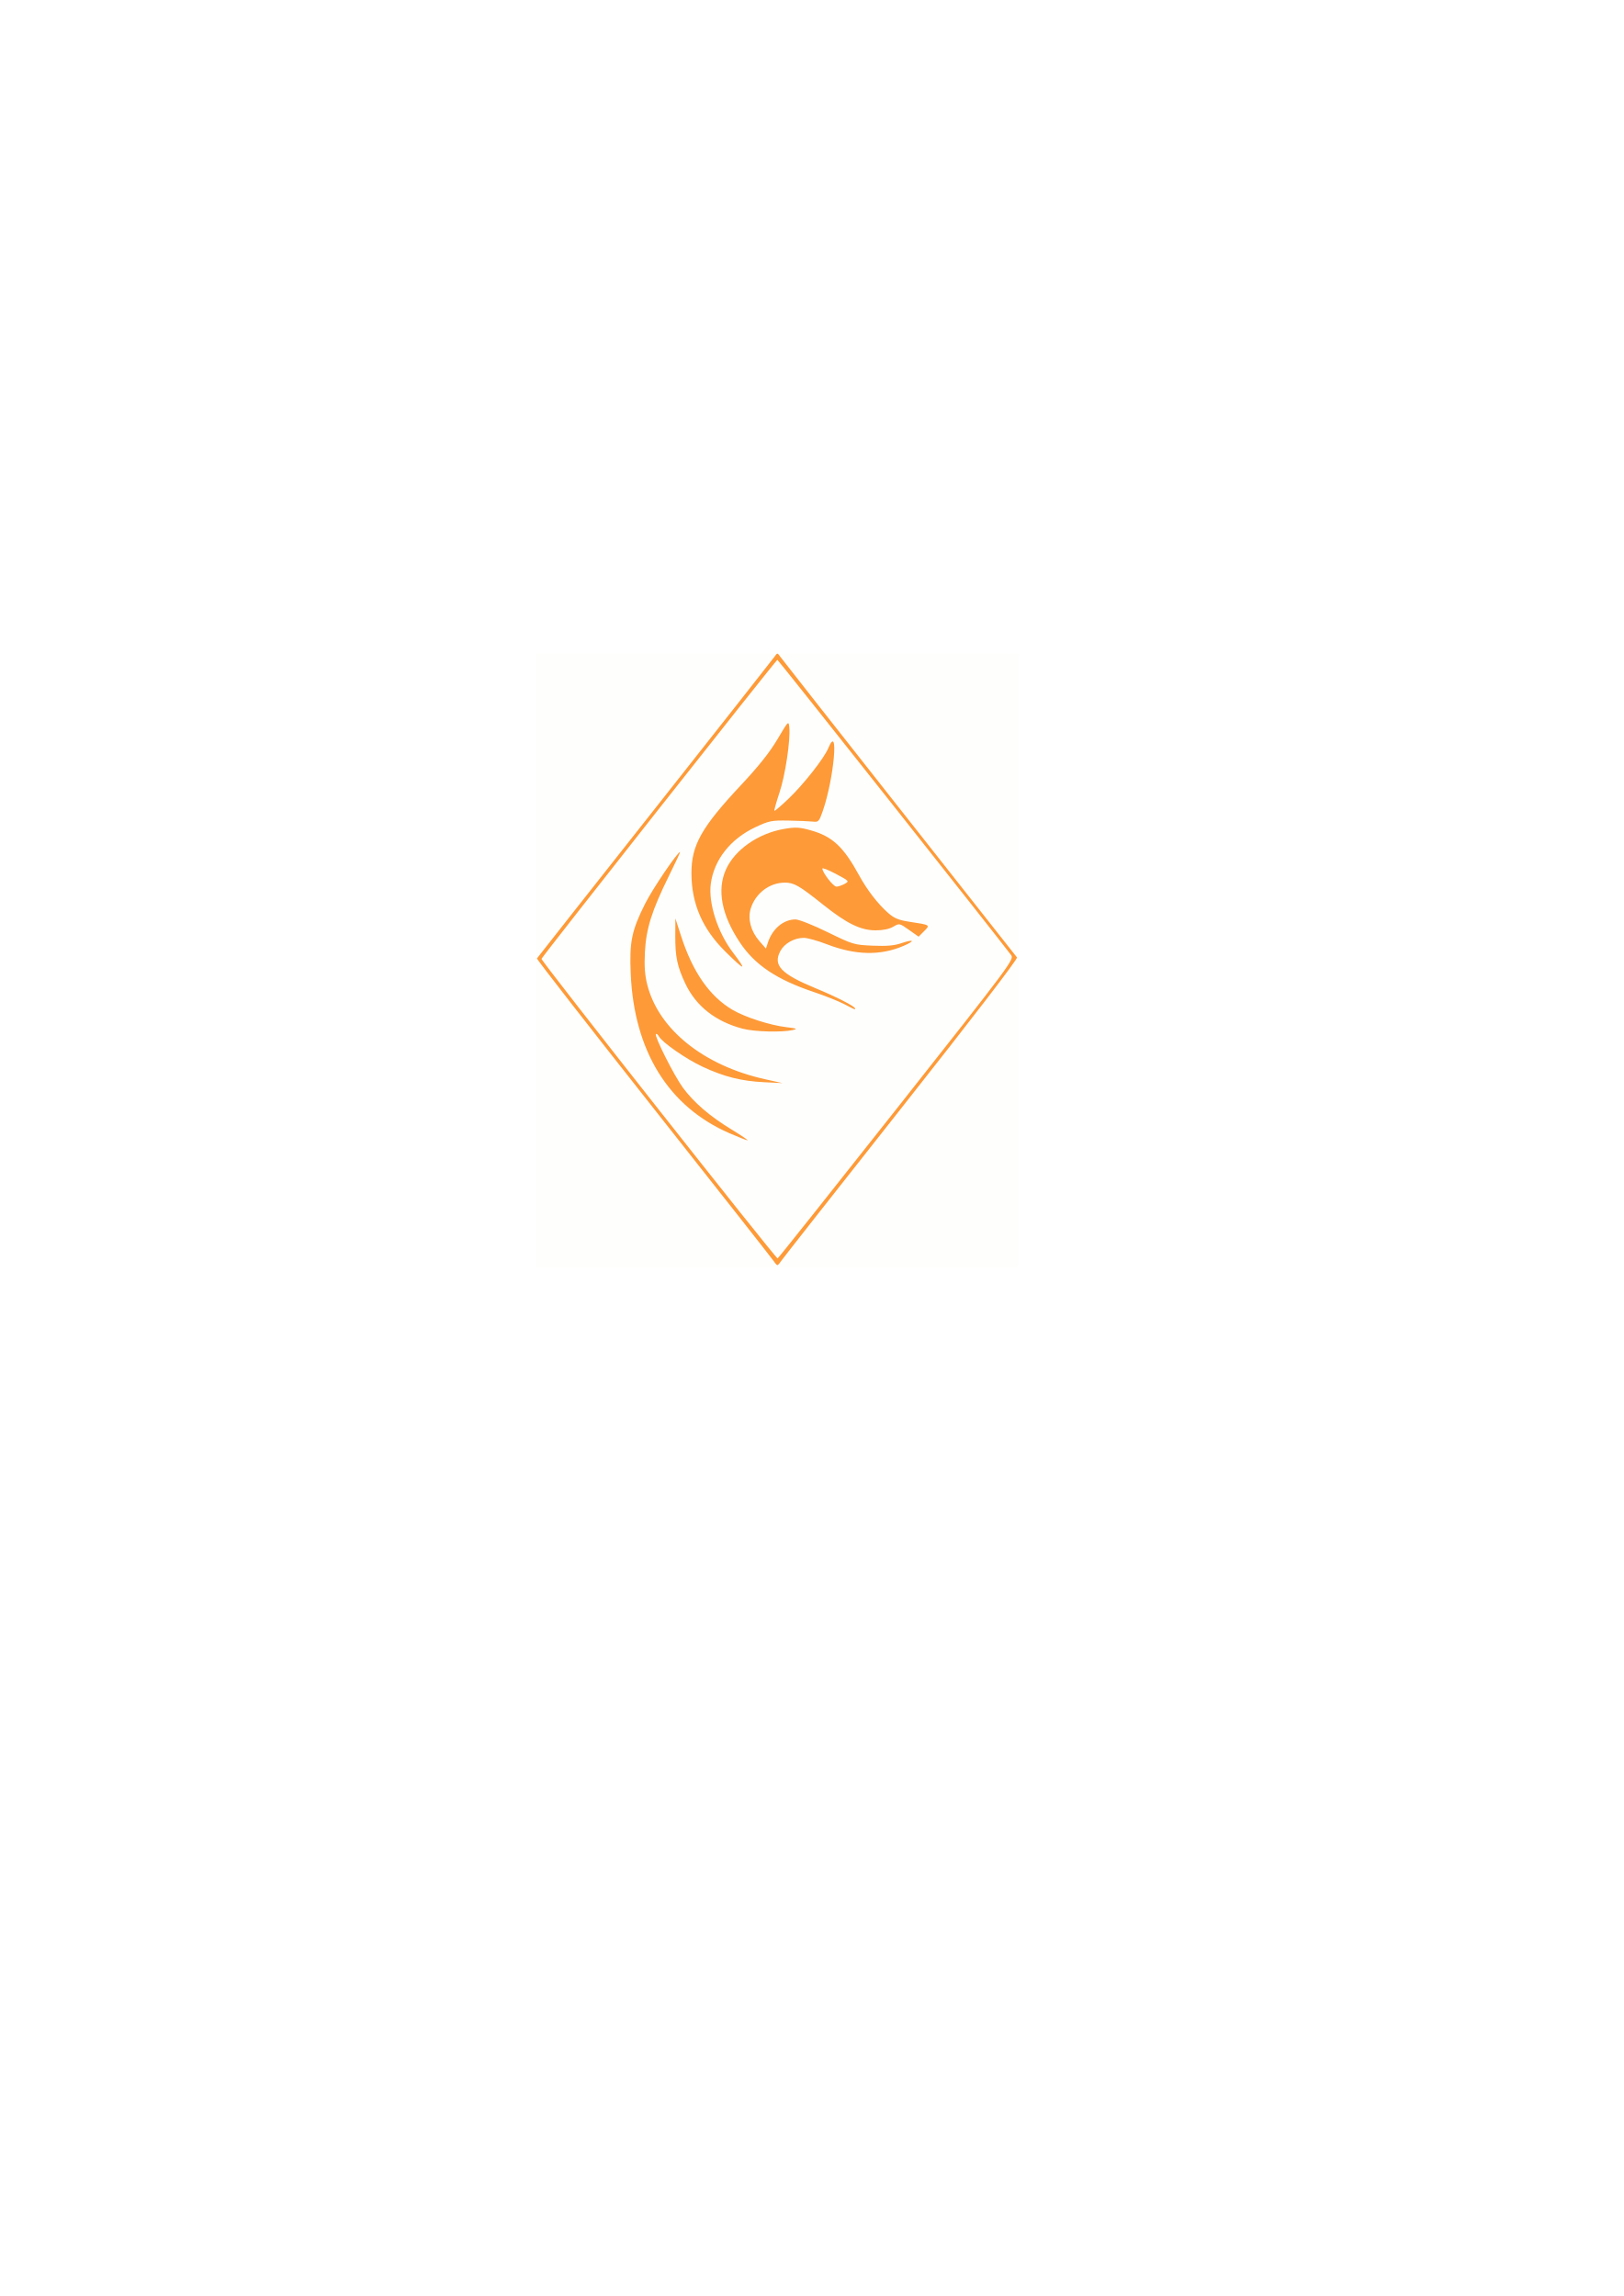
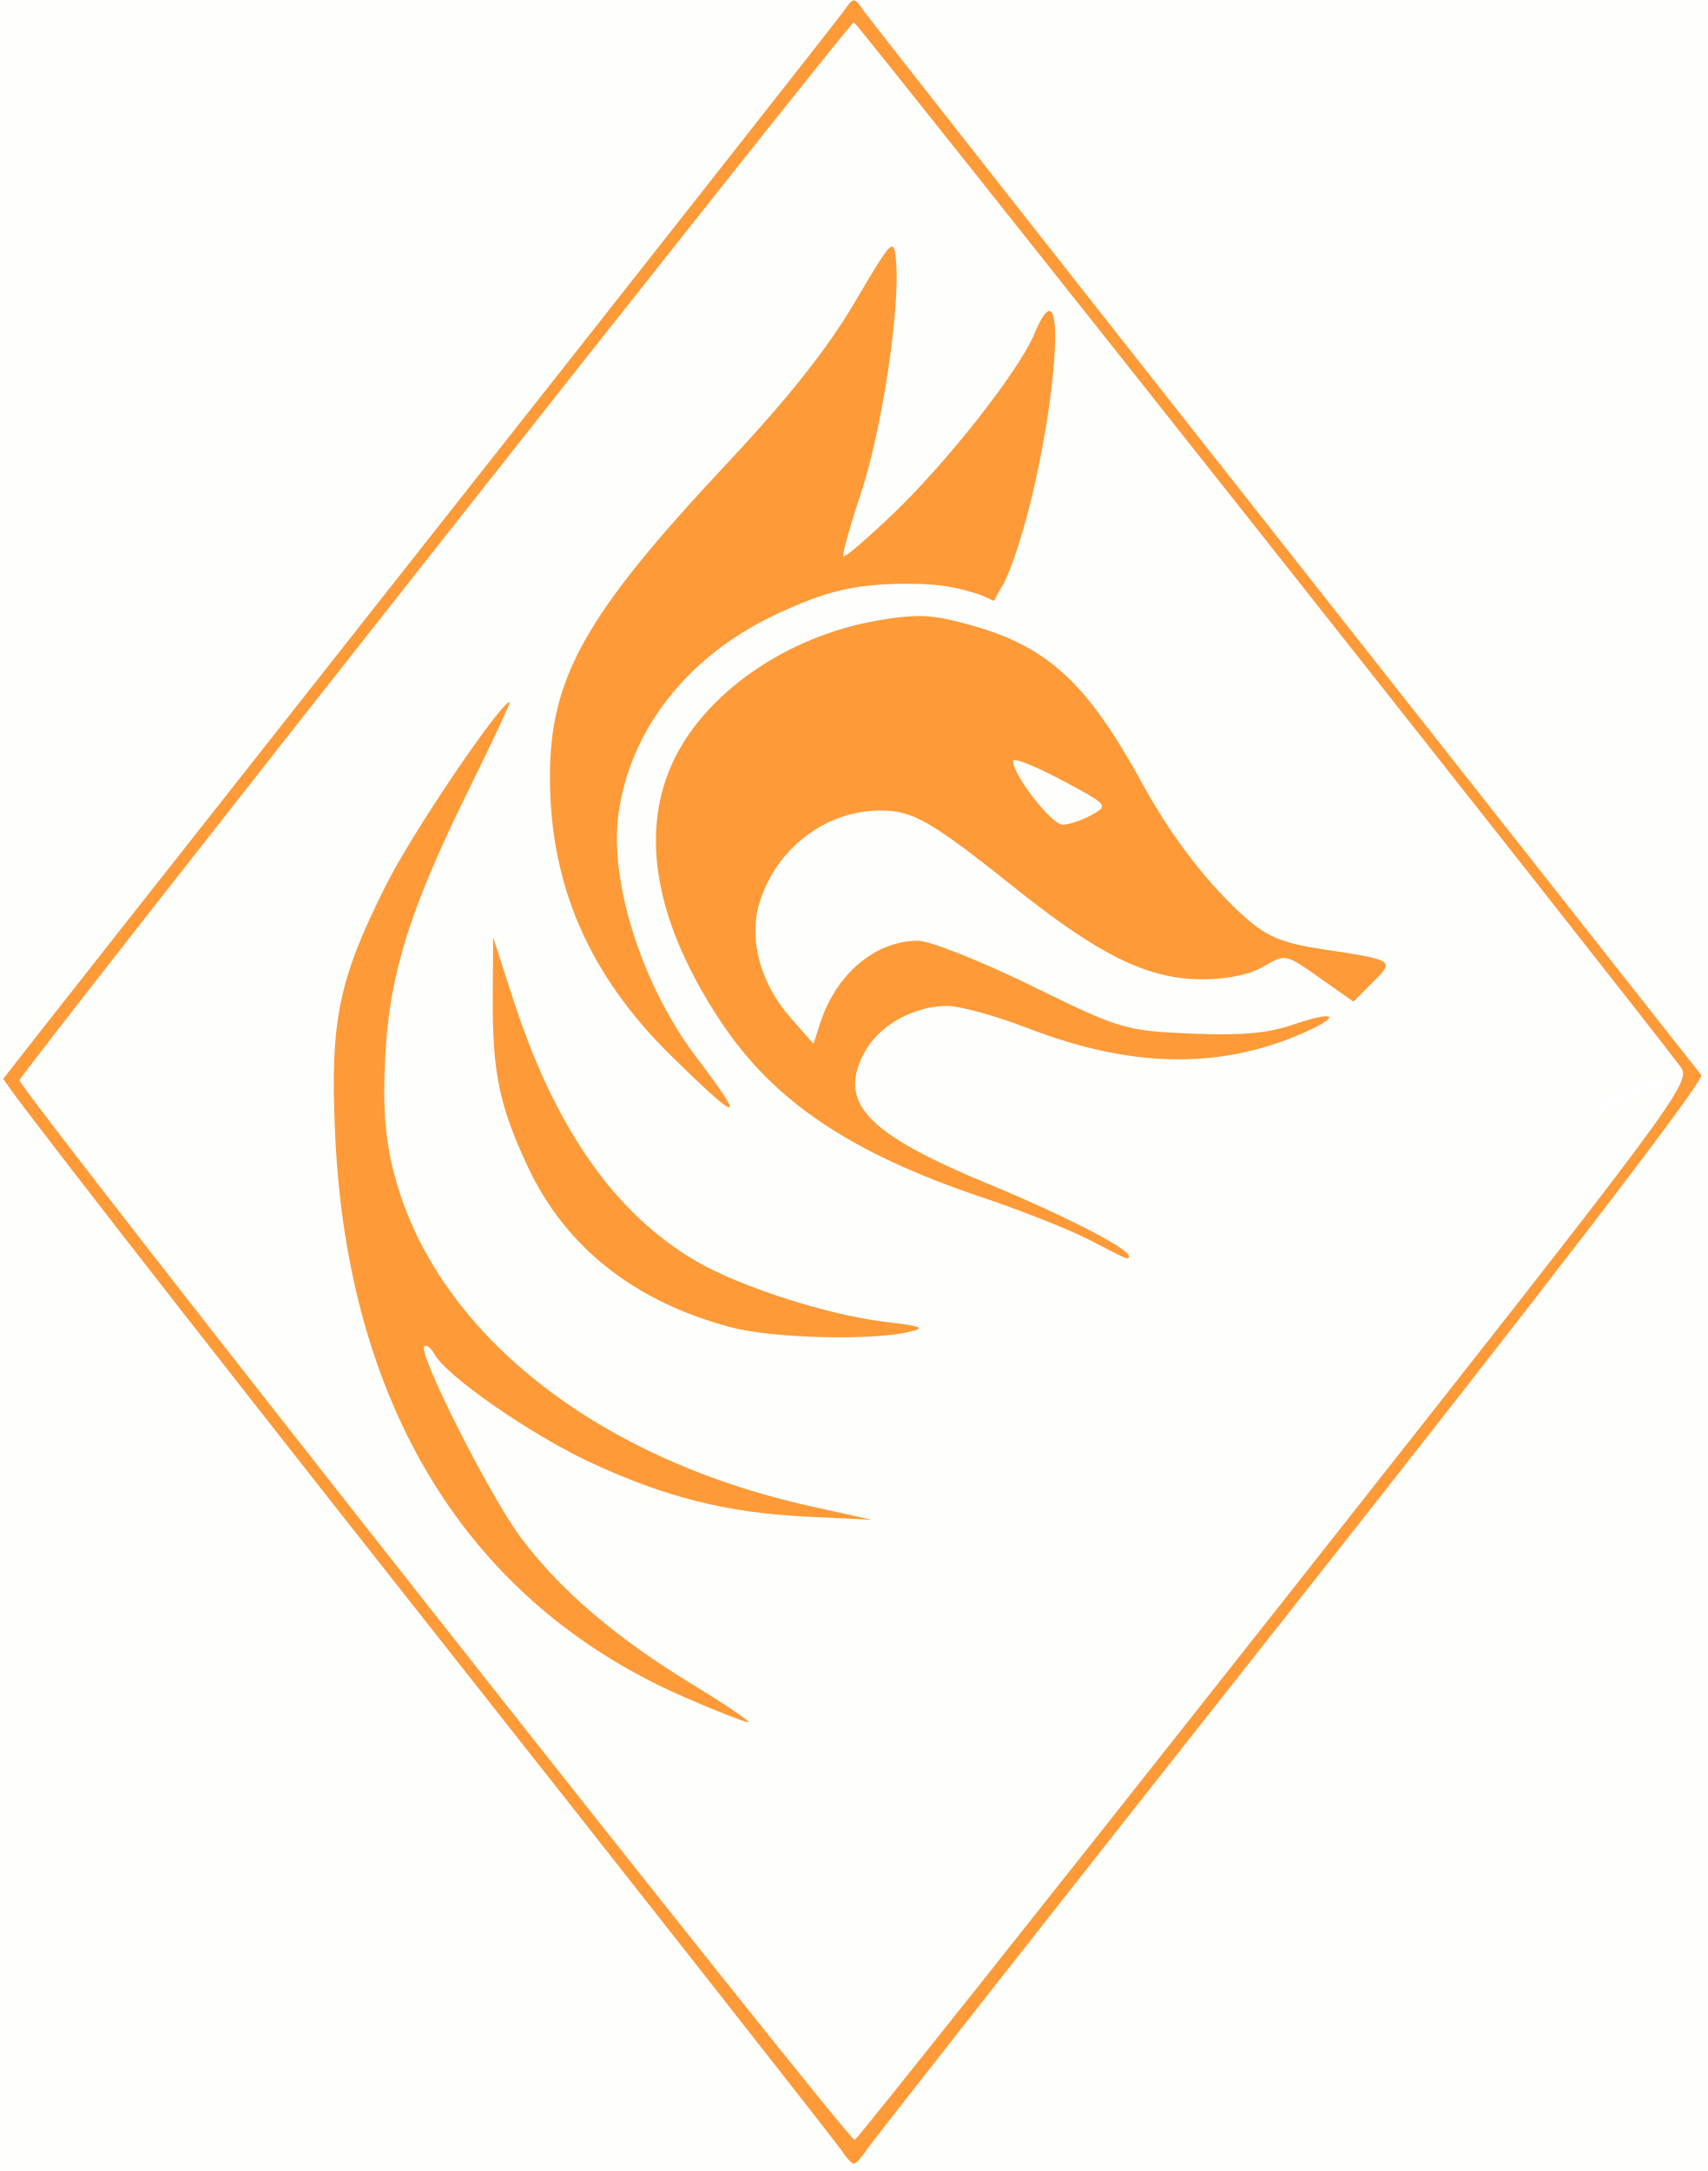
- <svg xmlns="http://www.w3.org/2000/svg" width="210mm" height="297mm" viewBox="0 0 210 297" version="1.1" id="svg3730">
-   <defs id="defs3724" />
-   <g id="layer1">
-     <path id="path3758" d="M 69.321,124.227 V 84.54 h 31.221 31.221 v 39.687 39.688 H 100.542 69.321 Z" style="fill:#fefefd;stroke-width:0.265" />
-     <path id="path3756" d="m 100.11,163.187 c -0.162,-0.255 -7.151,-9.145 -15.53,-19.755 -8.38,-10.611 -15.191,-19.365 -15.135,-19.454 0.055,-0.089 6.909,-8.791 15.23,-19.337 8.322,-10.546 15.296,-19.41 15.499,-19.697 0.367,-0.519 0.37,-0.519 0.737,0 0.202,0.287 7.126,9.094 15.385,19.572 8.259,10.477 15.115,19.177 15.234,19.332 0.134,0.174 -5.633,7.691 -15.021,19.579 -8.382,10.613 -15.372,19.505 -15.534,19.76 -0.162,0.255 -0.356,0.463 -0.432,0.463 -0.075,0 -0.27,-0.208 -0.432,-0.463 z m 15.858,-19.766 c 15.032,-19.051 15.224,-19.311 14.785,-19.898 -1.817,-2.426 -30.107,-38.172 -30.211,-38.172 -0.158,2.14e-4 -30.433,38.388 -30.508,38.682 -0.067,0.264 30.323,38.822 30.54,38.747 0.09,-0.031 7.018,-8.743 15.394,-19.36 z m -21.642,3.159 c -7.879,-3.44 -12.316,-10.618 -12.753,-20.634 -0.18,-4.119 0.123,-5.583 1.879,-9.078 0.954,-1.9 4.179,-6.664 4.511,-6.664 0.045,0 -0.611,1.402 -1.457,3.116 -2.204,4.466 -2.943,6.815 -3.098,9.848 -0.093,1.829 -0.009,2.982 0.311,4.233 1.473,5.772 7.31,10.448 15.236,12.205 l 2.249,0.499 -2.381,-0.116 c -2.932,-0.142 -5.178,-0.707 -7.938,-1.995 -2.151,-1.004 -5.221,-3.134 -5.668,-3.932 -0.135,-0.242 -0.308,-0.376 -0.385,-0.3 -0.239,0.239 2.372,5.421 3.504,6.953 1.416,1.916 3.49,3.697 6.298,5.405 1.255,0.764 2.176,1.388 2.045,1.386 -0.131,-0.002 -1.189,-0.419 -2.353,-0.927 z m 1.718,-13.514 c -3.511,-0.932 -6.026,-2.913 -7.406,-5.832 -1.05,-2.221 -1.315,-3.485 -1.3,-6.182 l 0.013,-2.249 0.726,2.249 c 1.518,4.703 3.708,7.845 6.681,9.587 1.602,0.939 4.817,1.976 6.898,2.225 1.419,0.17 1.547,0.226 0.87,0.38 -1.4,0.319 -4.982,0.221 -6.482,-0.178 z m 13.122,-3.189 c -0.714,-0.371 -2.469,-1.069 -3.901,-1.55 -4.832,-1.624 -7.641,-3.508 -9.58,-6.423 -2.352,-3.538 -2.974,-6.765 -1.811,-9.394 1.142,-2.583 4.179,-4.709 7.547,-5.286 1.455,-0.249 1.976,-0.223 3.382,0.168 2.847,0.792 4.278,2.117 6.319,5.855 1.035,1.895 2.42,3.686 3.76,4.862 0.778,0.683 1.351,0.916 2.778,1.133 2.672,0.406 2.666,0.402 1.853,1.214 l -0.706,0.706 -1.244,-0.877 c -1.24,-0.874 -1.247,-0.875 -2.039,-0.408 -0.507,0.299 -1.329,0.469 -2.267,0.467 -1.949,-0.003 -3.718,-0.864 -6.764,-3.292 -3.158,-2.517 -3.783,-2.878 -4.987,-2.879 -1.999,-0.002 -3.826,1.4 -4.424,3.395 -0.397,1.324 0.041,2.925 1.143,4.18 l 0.838,0.955 0.247,-0.76 c 0.587,-1.805 2.018,-3.009 3.579,-3.009 0.433,0 2.296,0.739 4.14,1.643 3.258,1.596 3.422,1.646 5.823,1.751 1.814,0.079 2.803,-0.005 3.723,-0.319 1.644,-0.56 1.84,-0.322 0.284,0.345 -3.005,1.288 -6.216,1.218 -9.935,-0.216 -1.173,-0.452 -2.505,-0.822 -2.961,-0.822 -1.231,0 -2.499,0.709 -3.03,1.694 -0.998,1.853 0.057,2.97 4.566,4.832 2.688,1.11 5.096,2.345 5.096,2.614 0,0.168 0.02,0.176 -1.43,-0.578 z m 0.077,-15.545 c 0.62,-0.344 0.598,-0.368 -1.124,-1.283 -0.966,-0.513 -1.756,-0.825 -1.756,-0.693 0,0.524 1.42,2.344 1.821,2.336 0.235,-0.005 0.712,-0.167 1.06,-0.36 z m -15.42,8.77 c -2.978,-2.937 -4.395,-6.215 -4.395,-10.166 0,-3.618 1.305,-5.934 6.415,-11.388 2.283,-2.437 3.712,-4.234 4.714,-5.931 1.4,-2.371 1.44,-2.412 1.525,-1.539 0.163,1.67 -0.517,6.192 -1.27,8.453 -0.412,1.237 -0.707,2.293 -0.654,2.348 0.052,0.054 0.887,-0.66 1.854,-1.587 1.957,-1.876 4.576,-5.214 5.118,-6.523 1.39,-3.357 0.748,3.915 -0.719,8.144 -0.471,1.356 -0.557,1.449 -1.27,1.366 -0.421,-0.049 -1.836,-0.109 -3.146,-0.132 -2.201,-0.04 -2.527,0.025 -4.297,0.855 -3.225,1.512 -5.357,4.218 -5.768,7.325 -0.332,2.51 0.89,6.292 2.877,8.902 1.854,2.436 1.576,2.4 -0.985,-0.125 z" style="fill:#fe9a37;stroke-width:0.265" />
+ <svg xmlns="http://www.w3.org/2000/svg" id="svg52" version="1.1" viewBox="0 0 62.442 79.375" height="300" width="236">
+   <defs id="defs46" />
+   <g transform="translate(-73.1006,-80.50893)" id="layer1">
+     <g transform="translate(3.779771,-4.030645)" id="layer1-6">
+       <path d="M 0,0 V 150 300 H 118 236 V 150 0 H 118 Z m 229.727,148.678 c 0.843,-0.095 1.066,0.86 0.059,1.287 -2.61,1.107 -5.211,2.233 -7.797,3.396 -1.14,0.513 -1.659,-0.639 -0.52,-1.152 2.606,-1.172 5.228,-2.307 7.859,-3.422 0.144,-0.061 0.278,-0.096 0.398,-0.109 z" transform="matrix(0.2645833,0,0,0.2645833,69.32082,84.53958)" style="fill:#fefefd;stroke-width:1" id="path3758" />
+       <path d="m 118,0.055 c -0.35,0 -0.701,0.491 -1.395,1.473 C 115.839,2.612 89.479,36.113 58.027,75.973 26.576,115.832 0.673,148.72 0.465,149.057 c -0.208,0.337 25.534,33.424 57.205,73.527 31.671,40.104 58.085,73.704 58.697,74.666 0.613,0.962 1.347,1.75 1.633,1.75 0.285,0 1.02,-0.788 1.633,-1.75 0.613,-0.962 27.032,-34.57 58.711,-74.684 35.485,-44.933 57.281,-73.343 56.773,-74 C 234.664,147.98 208.752,115.1 177.537,75.5 146.322,35.9 120.156,2.612 119.391,1.527 118.698,0.546 118.35,0.055 118,0.055 Z m 0,3.014 C 118.392,3.068 225.318,138.169 232.184,147.34 c 1.662,2.22 0.933,3.201 -55.879,75.205 -31.66,40.126 -57.842,73.051 -58.184,73.17 C 117.304,295.999 2.442,150.268 2.695,149.27 2.978,148.156 117.404,3.069 118,3.068 Z m 5.26,31.012 c -0.588,0.027 -1.888,2.188 -5.195,7.789 -3.789,6.416 -9.188,13.209 -17.818,22.418 C 80.931,84.898 76,93.654 76,107.328 c 0,14.934 5.355,27.322 16.609,38.422 9.679,9.547 10.732,9.681 3.723,0.475 -7.51,-9.864 -12.128,-24.156 -10.873,-33.645 1.554,-11.742 9.608,-21.972 21.799,-27.686 6.692,-3.136 10.961,-4.365 19.278,-4.215 4.95,0.09 7.265,1.029 8.855,1.482 2.751,1.059 1.546,1.372 2.742,-0.541 0.584,-0.934 1.167,-2.058 2.056,-4.621 5.546,-15.982 7.974,-43.465 2.719,-30.779 -2.049,4.946 -11.949,17.563 -19.346,24.654 -3.657,3.506 -6.81,6.206 -7.008,6 -0.198,-0.206 0.917,-4.2 2.475,-8.875 2.847,-8.543 5.415,-25.634 4.801,-31.947 -0.12,-1.237 -0.217,-1.989 -0.57,-1.973 z m 3.125,51.055 c -1.432,0.043 -2.997,0.248 -5.059,0.602 -12.732,2.181 -24.207,10.219 -28.525,19.98 -4.396,9.937 -2.045,22.131 6.846,35.504 7.326,11.02 17.944,18.139 36.207,24.277 5.411,1.819 12.045,4.455 14.742,5.857 5.48,2.851 5.404,2.821 5.404,2.188 0,-1.014 -9.102,-5.683 -19.262,-9.879 C 119.7,156.627 115.711,152.406 119.482,145.402 121.487,141.68 126.28,139 130.934,139 c 1.722,0 6.758,1.4 11.191,3.109 14.058,5.421 26.193,5.683 37.551,0.814 5.883,-2.522 5.143,-3.422 -1.072,-1.305 -3.477,1.186 -7.217,1.505 -14.072,1.205 -9.074,-0.397 -9.692,-0.582 -22.006,-6.615 C 135.557,132.795 128.514,130 126.877,130 c -5.899,0 -11.308,4.548 -13.525,11.371 l -0.932,2.871 -3.168,-3.607 c -4.165,-4.744 -5.82,-10.796 -4.32,-15.801 2.259,-7.54 9.162,-12.838 16.719,-12.83 4.552,0.004 6.914,1.368 18.85,10.881 11.512,9.175 18.199,12.428 25.564,12.439 3.546,0.005 6.652,-0.635 8.566,-1.766 2.994,-1.768 3.021,-1.762 7.707,1.541 l 4.703,3.314 2.666,-2.666 c 3.072,-3.072 3.095,-3.057 -7.004,-4.59 -5.395,-0.819 -7.56,-1.701 -10.5,-4.281 -5.068,-4.446 -10.301,-11.213 -14.213,-18.377 -7.714,-14.127 -13.121,-19.137 -23.881,-22.129 -3.322,-0.924 -5.338,-1.308 -7.725,-1.236 z M 70.455,97 c -1.254,0 -13.442,18.005 -17.049,25.188 -6.635,13.21 -7.781,18.743 -7.102,34.312 1.652,37.855 18.421,64.986 48.201,77.986 4.397,1.919 8.399,3.494 8.893,3.502 0.494,0.007 -2.984,-2.351 -7.729,-5.238 -10.612,-6.458 -18.452,-13.187 -23.803,-20.43 -4.277,-5.79 -14.148,-25.374 -13.244,-26.277 0.289,-0.289 0.944,0.22 1.455,1.133 1.688,3.017 13.292,11.067 21.422,14.861 10.428,4.867 18.919,7.003 30,7.541 l 9,0.438 -8.5,-1.885 C 82.045,201.489 59.985,183.816 54.416,162 53.209,157.27 52.888,152.914 53.24,146 53.824,134.537 56.616,125.659 64.947,108.779 68.145,102.301 70.623,97 70.455,97 Z m 69.68,8.027 c 0.622,-0.082 3.309,1.032 6.504,2.729 6.512,3.458 6.593,3.551 4.25,4.85 -1.314,0.728 -3.116,1.34 -4.006,1.359 C 145.365,113.998 140,107.117 140,105.137 c 0,-0.062 0.046,-0.098 0.135,-0.109 z M 68.145,129.5 68.098,138 c -0.058,10.195 0.945,14.97 4.912,23.365 5.213,11.033 14.722,18.521 27.99,22.043 5.671,1.505 19.209,1.877 24.5,0.672 2.558,-0.583 2.075,-0.794 -3.287,-1.436 -7.867,-0.941 -20.017,-4.86 -26.072,-8.408 C 84.902,167.65 76.627,155.775 70.889,138 Z" transform="matrix(0.2645833,0,0,0.2645833,69.32082,84.53958)" style="fill:#fe9a37;stroke-width:1" id="path3756" />
+     </g>
  </g>
</svg>
